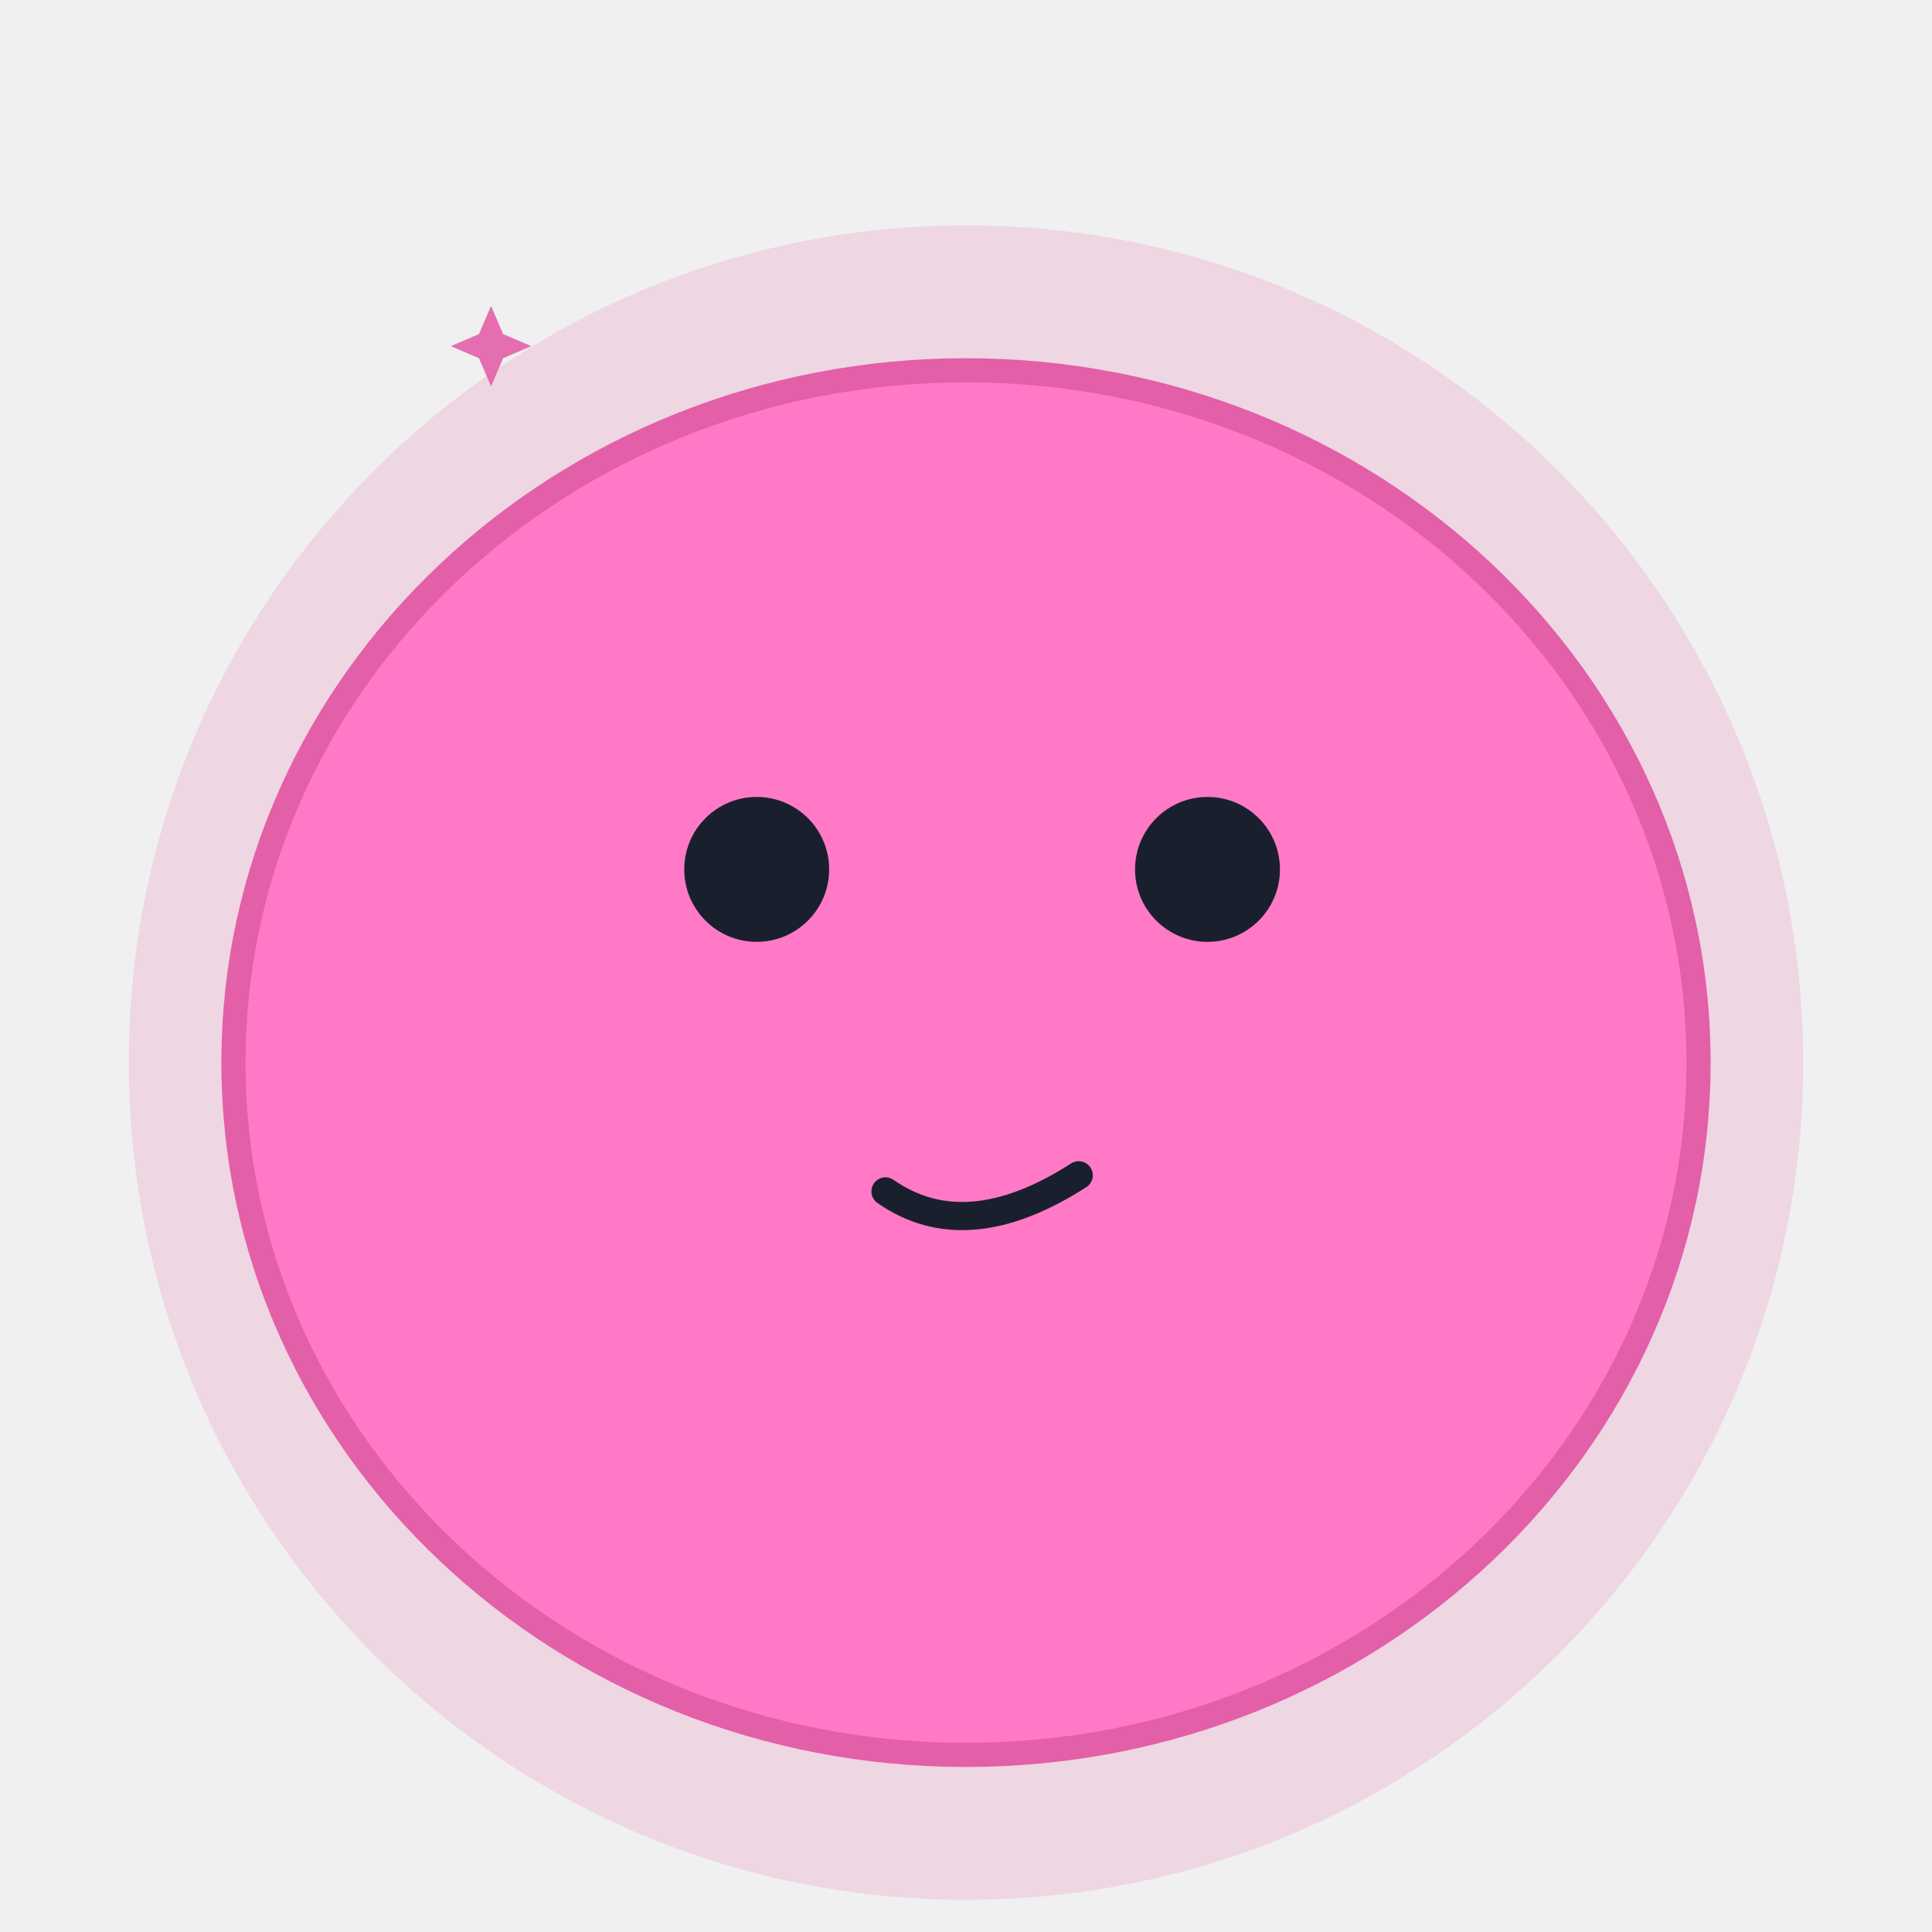
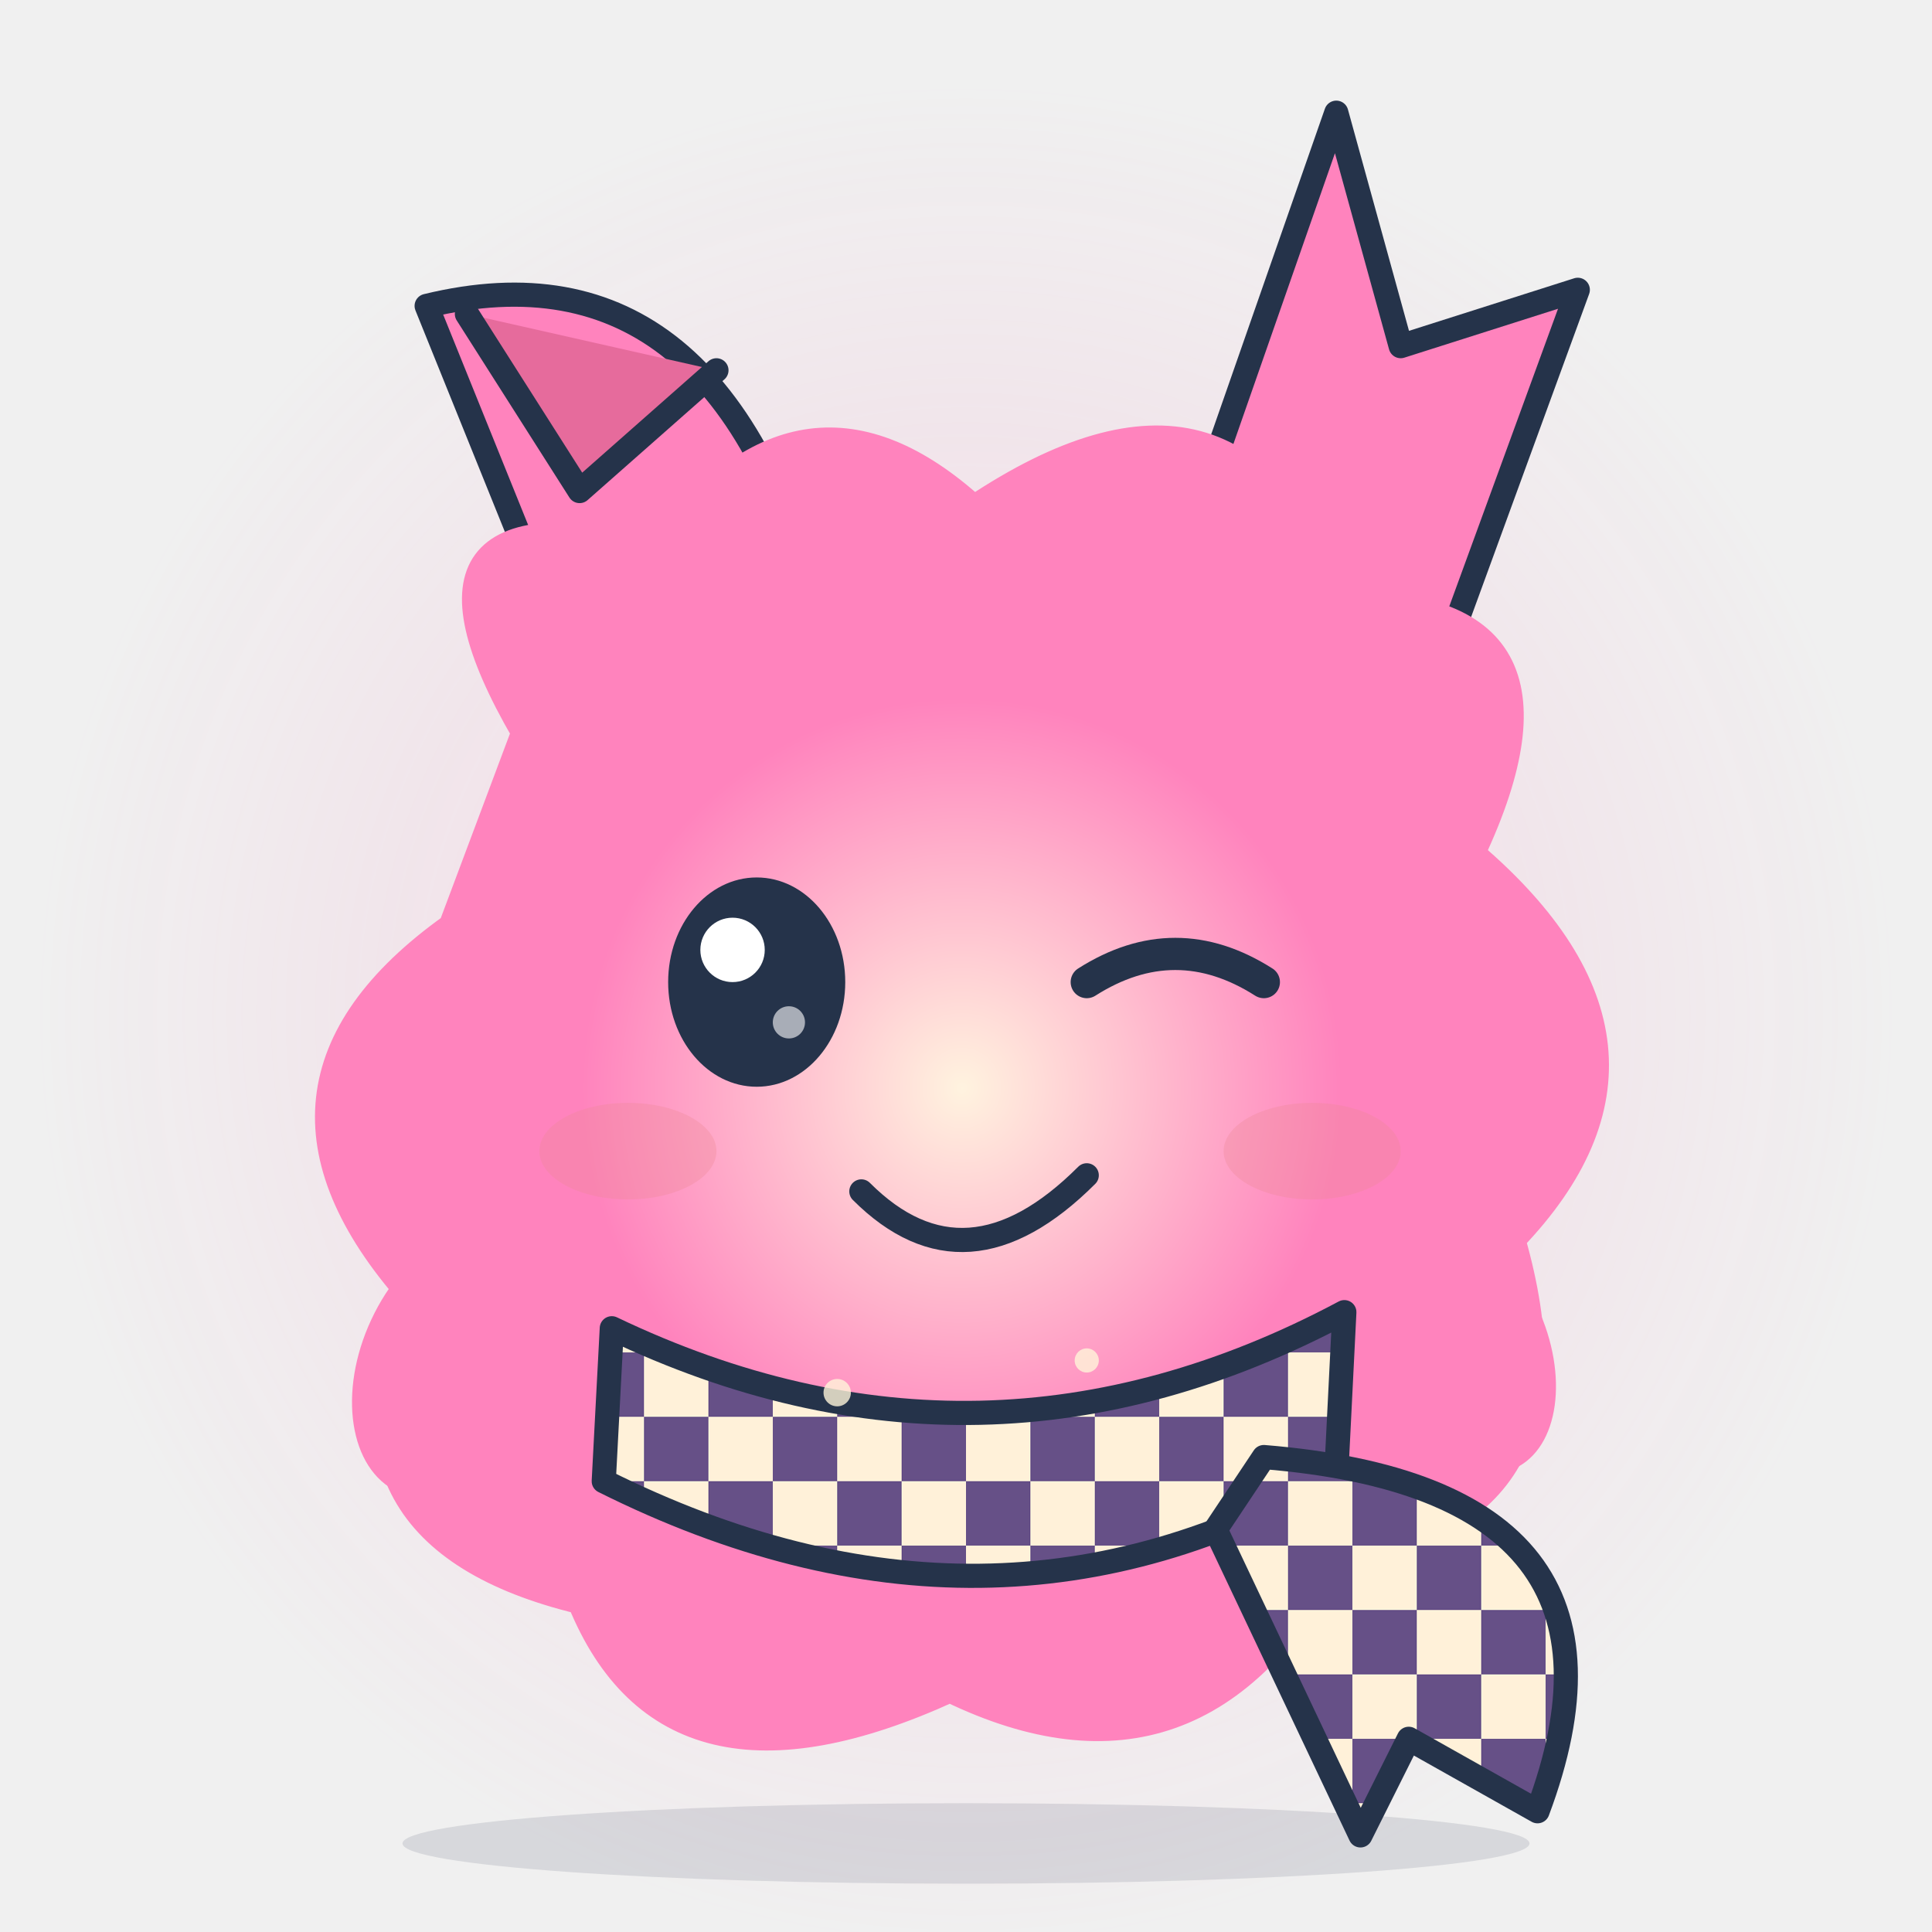
- <svg xmlns="http://www.w3.org/2000/svg" viewBox="0 0 240 240" width="240" height="240" role="img" aria-label="moki the Lumming (cryptic)">
-   <circle cx="120" cy="132" r="104" fill="#e35fa8" opacity="0.18" />
-   <ellipse cx="120" cy="132" rx="91" ry="86" fill="#ff79c6" stroke="#e35fa8" stroke-width="3" />
-   <g transform="translate(61,43)" fill="#e35fa8" opacity="0.9">
-     <path d="M0,-5 L1.5,-1.5 L5,0 L1.5,1.5 L0,5 L-1.5,1.5 L-5,0 L-1.5,-1.5 Z" />
+ <svg xmlns="http://www.w3.org/2000/svg" viewBox="0 0 240 240" width="240" height="240" role="img" aria-label="Moki The Chaos Gremlin — cryptic">
+   <defs>
+     <radialGradient id="body">
+       <stop stop-color="#fff3df" offset="0" />
+       <stop stop-color="#ff83bd" offset=".6" />
+       <stop stop-color="#ff83bd" offset="1" />
+     </radialGradient>
+     <radialGradient id="halo">
+       <stop stop-color="#ff83bd" stop-opacity=".25" />
+       <stop stop-color="#ff83bd" stop-opacity="0" offset="1" />
+     </radialGradient>
+     <pattern id="checker" width="16" height="16" patternUnits="userSpaceOnUse">
+       <rect width="16" height="16" fill="#fff1d9" />
+       <path d="M0 0H8V8H0ZM8 8H16V16H8Z" fill="#665087" />
+     </pattern>
+   </defs>
+   <circle cx="120" cy="126" r="115" fill="url(#halo)" />
+   <ellipse cx="120" cy="229" rx="70" ry="5" fill="#1a2440" opacity=".12" />
+   <path d="M74 90 L53 38 Q90 29 102 78Z" fill="#ff83bd" stroke="#25334a" stroke-width="3" stroke-linecap="round" stroke-linejoin="round" />
+   <path d="M144 77 L166 14 L174 43 L196 36 L177 88Z" fill="#ff83bd" stroke="#25334a" stroke-width="3" stroke-linecap="round" stroke-linejoin="round" />
+   <path d="M58 39L72 61L89 46" fill="#e66b9c" stroke="#25334a" stroke-width="3" stroke-linecap="round" stroke-linejoin="round" />
+   <path d="M65 91 Q47 60 82 68 Q100 44 121 63 Q154 41 166 75 Q198 74 183 106 Q211 130 188 154 Q198 189 166 193 Q149 225 118 210 Q83 226 72 199 Q39 191 51 161 Q28 135 56 115Z" fill="url(#body)" stroke="#ff83bd" stroke-width="3" stroke-linecap="round" stroke-linejoin="round" />
+   <ellipse cx="57" cy="169" rx="12" ry="18" fill="#ff83bd" transform="rotate(25 57 169)" />
+   <ellipse cx="181" cy="167" rx="11" ry="17" fill="#ff83bd" transform="rotate(-25 181 167)" />
+   <ellipse cx="78" cy="143" rx="11" ry="6" fill="#ed8795" opacity=".32" />
+   <ellipse cx="163" cy="143" rx="11" ry="6" fill="#ed8795" opacity=".32" />
+   <ellipse cx="94" cy="122" rx="11" ry="13" fill="#25334a" />
+   <circle cx="91" cy="118" r="4" fill="#fff" />
+   <circle cx="98" cy="127" r="2" fill="#fff" opacity=".6" />
+   <path d="M135 122 Q146 115 157 122" fill="none" stroke="#25334a" stroke-width="4" stroke-linecap="round" stroke-linejoin="round" />
+   <path d="M107 148 Q120 161 135 146" fill="none" stroke="#25334a" stroke-width="3" stroke-linecap="round" stroke-linejoin="round" />
+   <path d="M76 165 Q122 187 167 163 L166 183 Q123 208 75 184Z" fill="url(#checker)" stroke="#25334a" stroke-width="3" stroke-linecap="round" stroke-linejoin="round" />
+   <path d="M157 181 Q206 185 191 225 L175 216 L169 228 L151 190Z" fill="url(#checker)" stroke="#25334a" stroke-width="3" stroke-linecap="round" stroke-linejoin="round" />
+   <g fill="#fff5da" opacity=".8">
+     <circle cx="104" cy="173" r="1.7" />
+     <circle cx="135" cy="169" r="1.5" />
  </g>
-   <circle cx="94" cy="108" r="9" fill="#1a1f2e" />
-   <circle cx="150" cy="108" r="9" fill="#1a1f2e" />
-   <path d="M110,148 Q120,155 134,146" stroke="#1a1f2e" stroke-width="3.5" fill="none" stroke-linecap="round" />
</svg>
